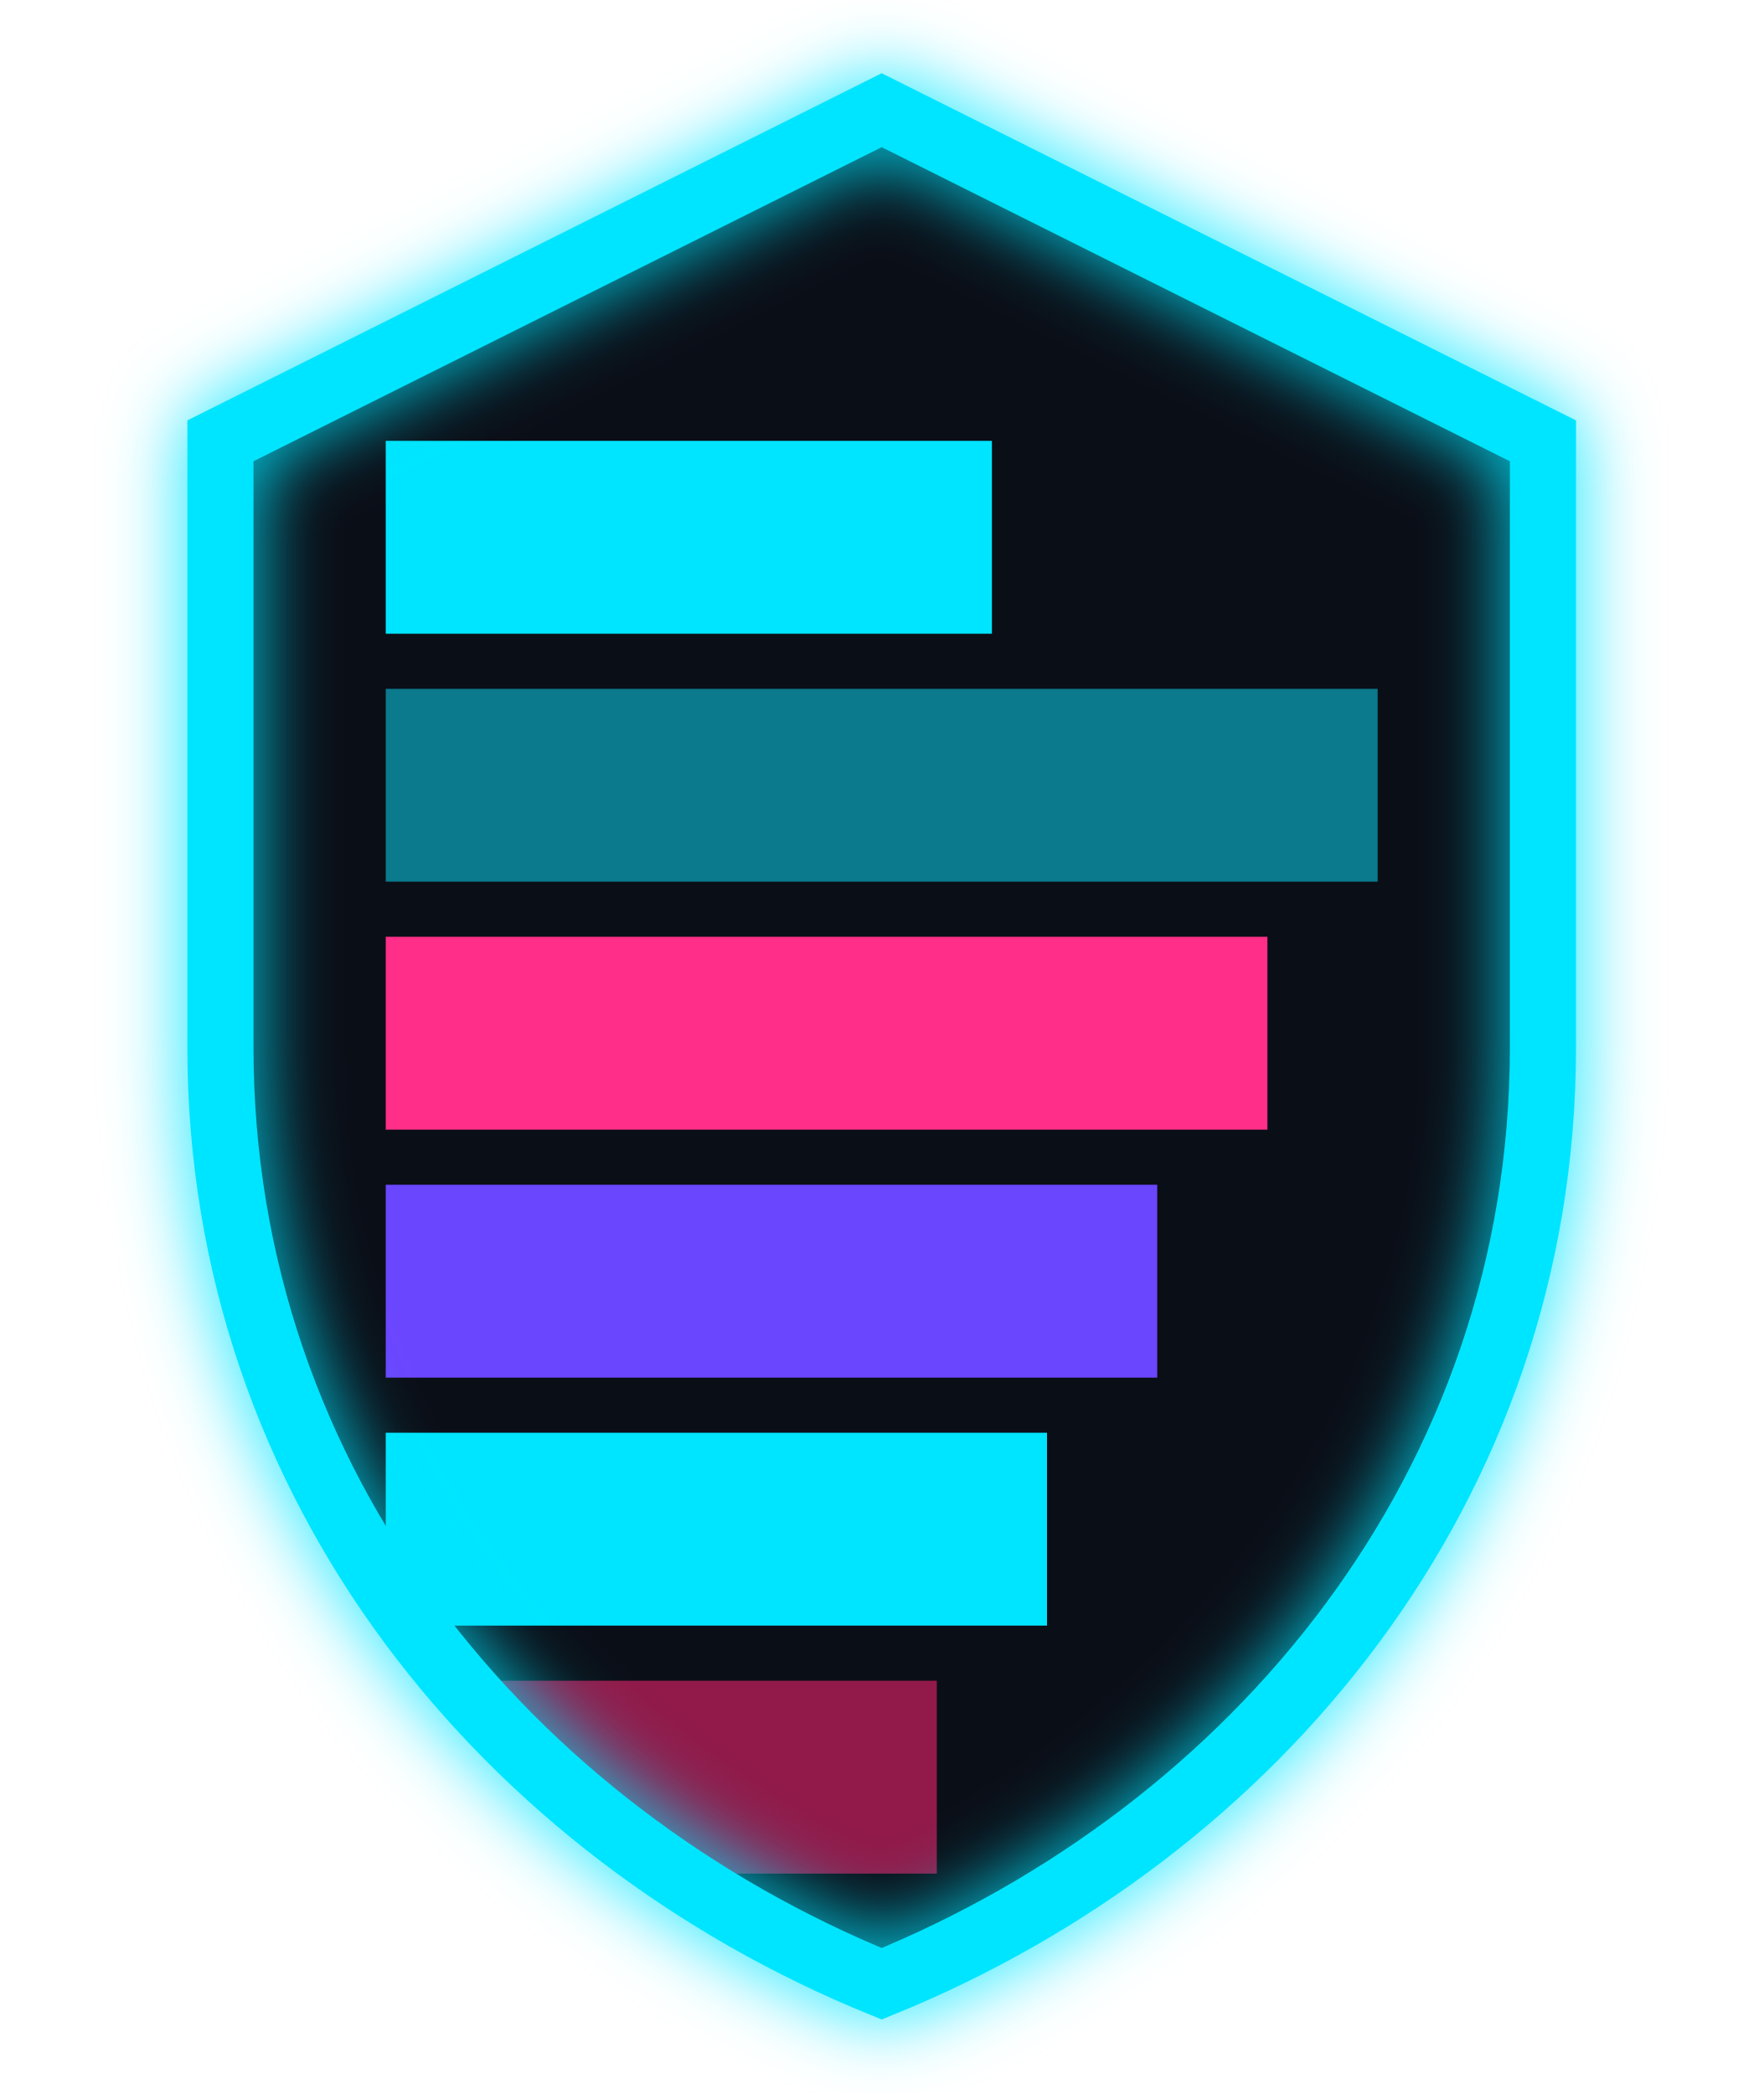
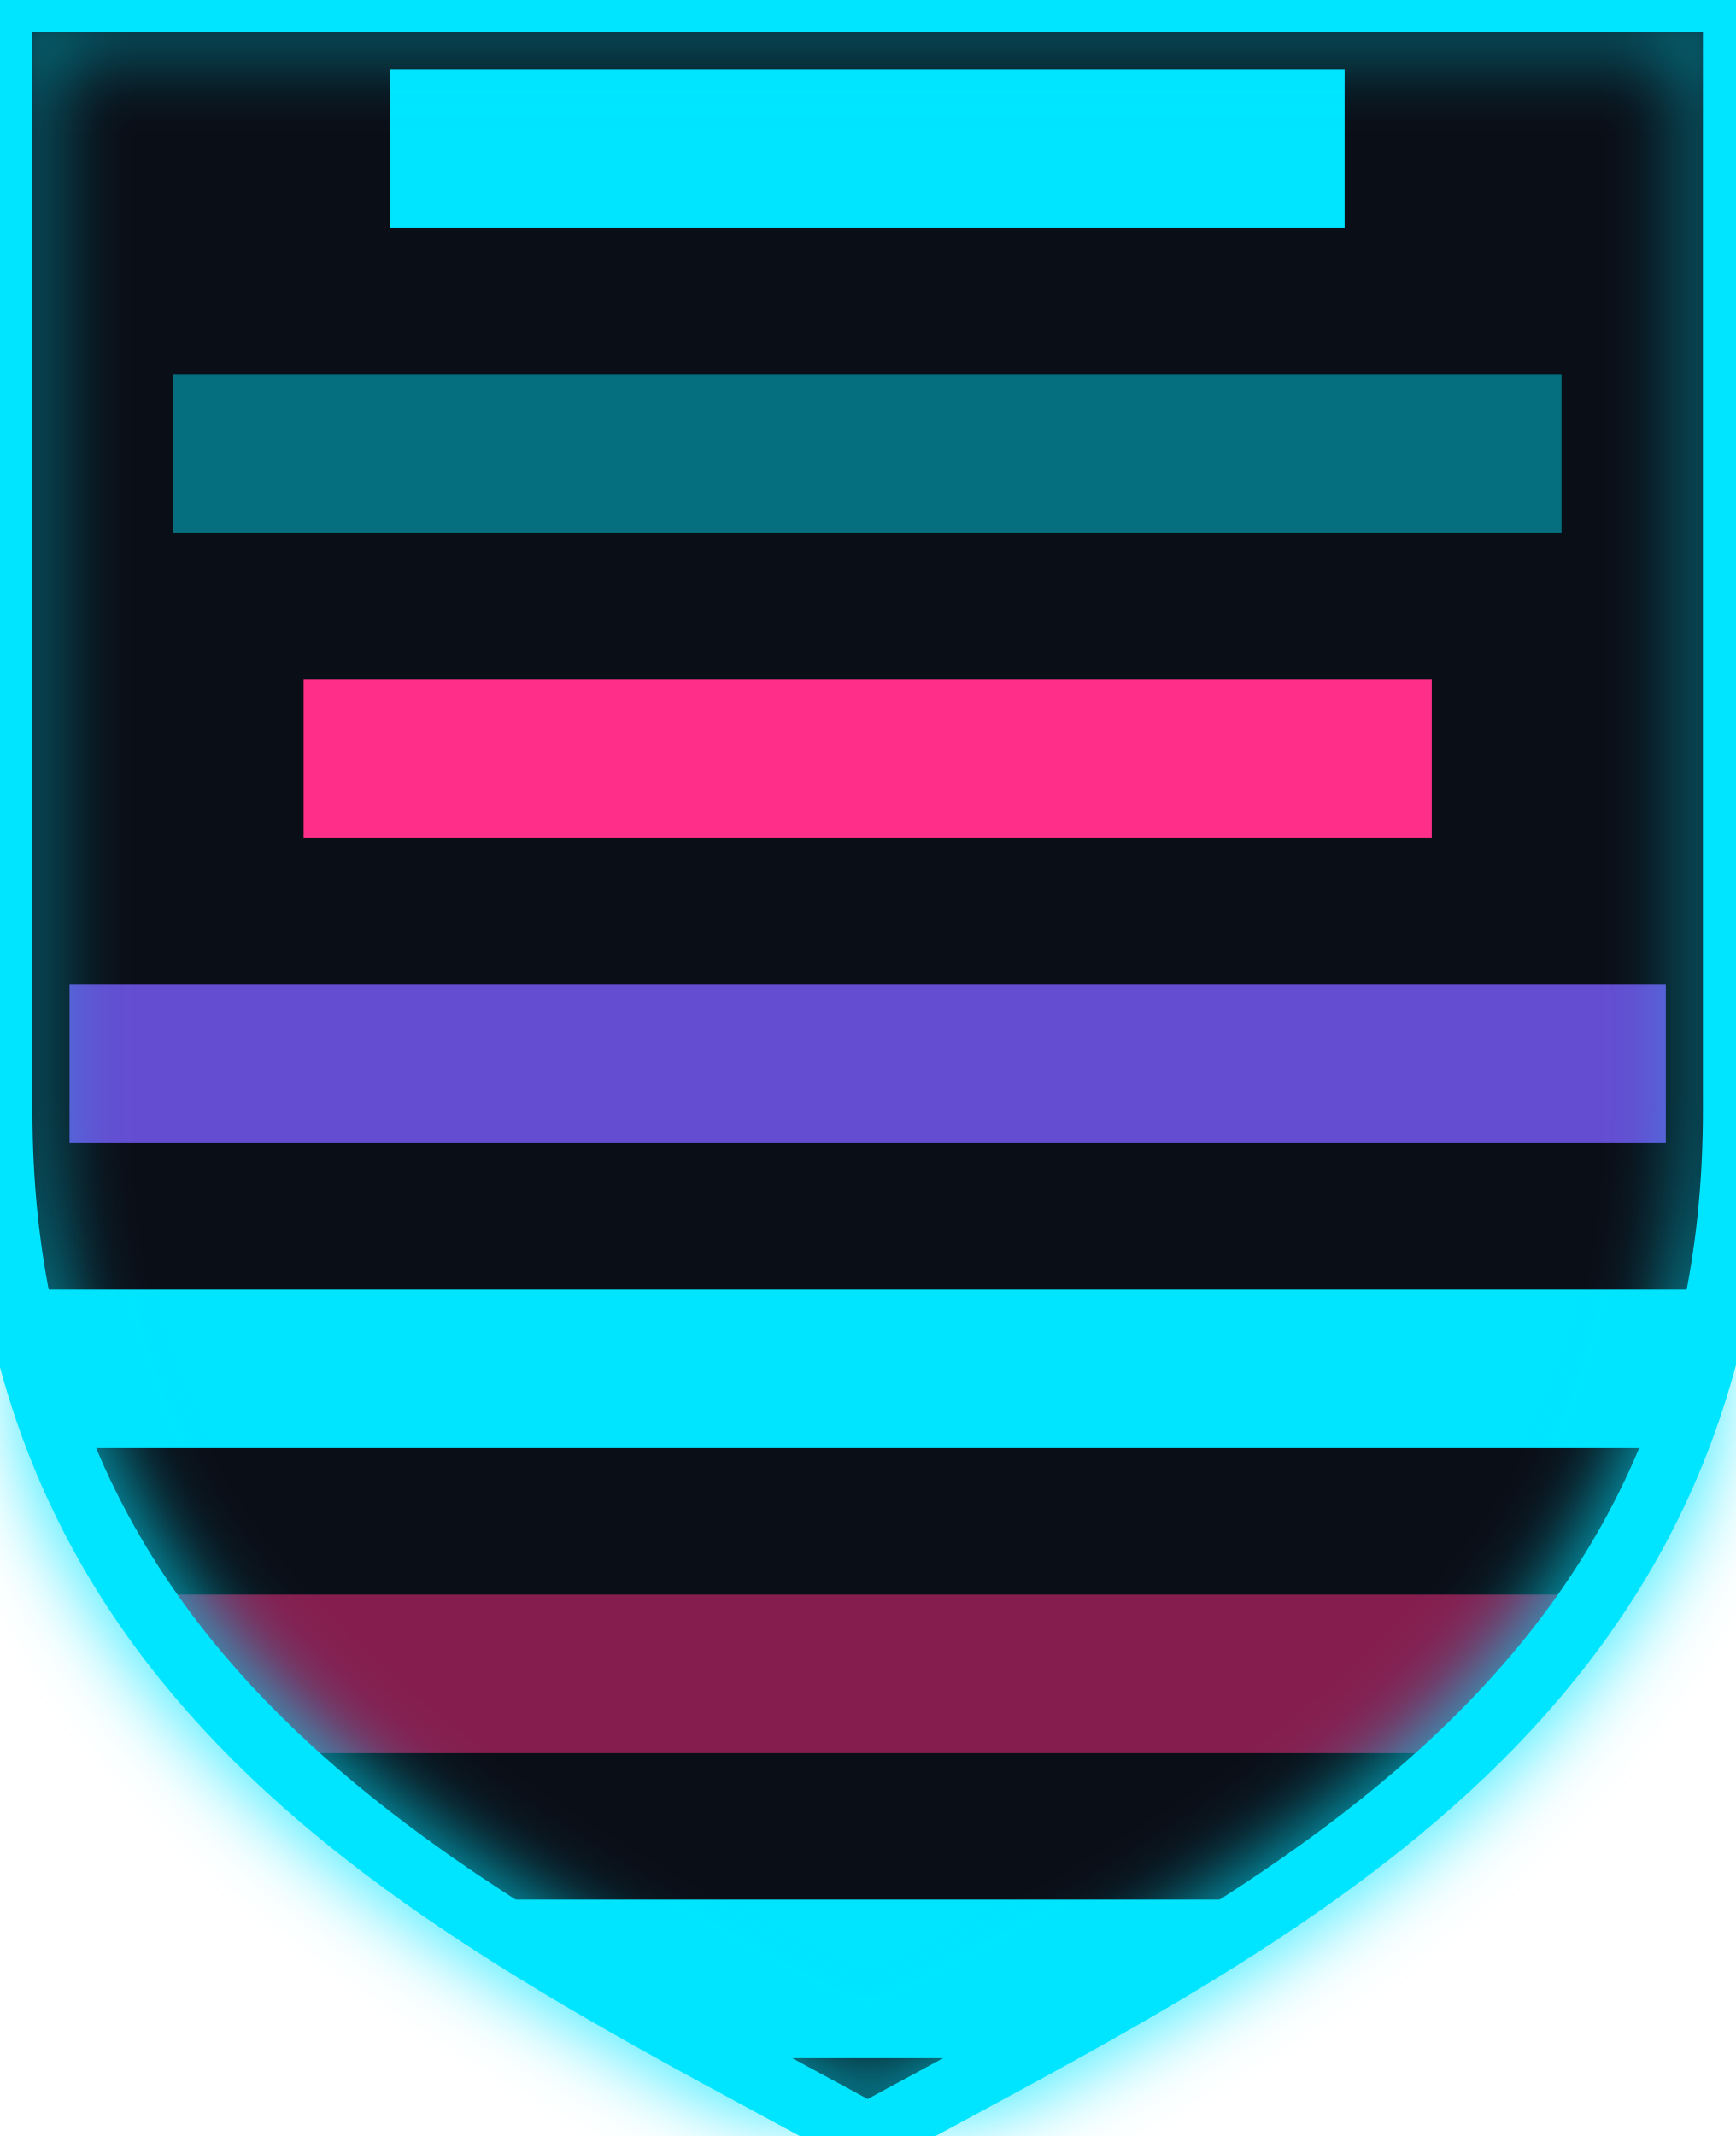
- <svg xmlns="http://www.w3.org/2000/svg" viewBox="0 0 64 76" role="img" aria-label="CyStrat">
+ <svg xmlns="http://www.w3.org/2000/svg" viewBox="0 0 37.44 46.08" role="img" aria-label="CYSTRAT">
  <defs>
    <clipPath id="shield">
-       <path d="M32 4L56 16v22c0 16-10.5 28.5-24 34C18.5 66.5 8 54 8 38V16L32 4z" />
+       <path d="M0 0H37.44V23.96C37.44 36.86 27.14 41.47 18.72 46.08C10.3 41.47 0 36.86 0 23.96Z" />
    </clipPath>
    <filter id="glow" x="-30%" y="-30%" width="160%" height="160%">
-       <feGaussianBlur stdDeviation="1.4" result="b" />
+       <feGaussianBlur stdDeviation="0.9" result="b" />
      <feMerge>
        <feMergeNode in="b" />
        <feMergeNode in="SourceGraphic" />
      </feMerge>
    </filter>
  </defs>
  <g clip-path="url(#shield)">
-     <rect width="64" height="76" fill="#0a0e17" />
-     <rect x="14" y="16" width="22" height="7" fill="#00e5ff" />
-     <rect x="14" y="25" width="36" height="7" fill="#0a7a8c" />
-     <rect x="14" y="34" width="32" height="7" fill="#ff2e88" />
-     <rect x="14" y="43" width="28" height="7" fill="#6b46ff" />
-     <rect x="14" y="52" width="24" height="7" fill="#00e5ff" />
-     <rect x="14" y="61" width="20" height="7" fill="#911a4a" />
+     <rect width="37.44" height="46.08" fill="#0a0e17" />
+     <rect x="8.42" y="1.5" width="20.59" height="3.42" fill="#00e5ff" />
+     <rect x="3.74" y="8.08" width="29.95" height="3.42" fill="#00e5ff" opacity="0.45" />
+     <rect x="6.55" y="14.66" width="24.34" height="3.42" fill="#ff2e88" />
+     <rect x="1.5" y="21.24" width="34.44" height="3.42" fill="#7a5cff" opacity="0.8" />
+     <rect y="27.82" width="37.44" height="3.42" fill="#00e5ff" />
+     <rect x="2.81" y="34.4" width="31.82" height="3.42" fill="#ff2e88" opacity="0.5" />
+     <rect x="7.49" y="40.98" width="22.46" height="3.42" fill="#00e5ff" />
  </g>
-   <path d="M32 4L56 16v22c0 16-10.5 28.5-24 34C18.5 66.5 8 54 8 38V16L32 4z" fill="none" stroke="#00e5ff" stroke-width="2.4" filter="url(#glow)" />
+   <path d="M0 0H37.44V23.96C37.44 36.86 27.14 41.47 18.72 46.08C10.3 41.47 0 36.86 0 23.96Z" fill="none" stroke="#00e5ff" stroke-width="1.4" stroke-linejoin="round" filter="url(#glow)" />
</svg>
